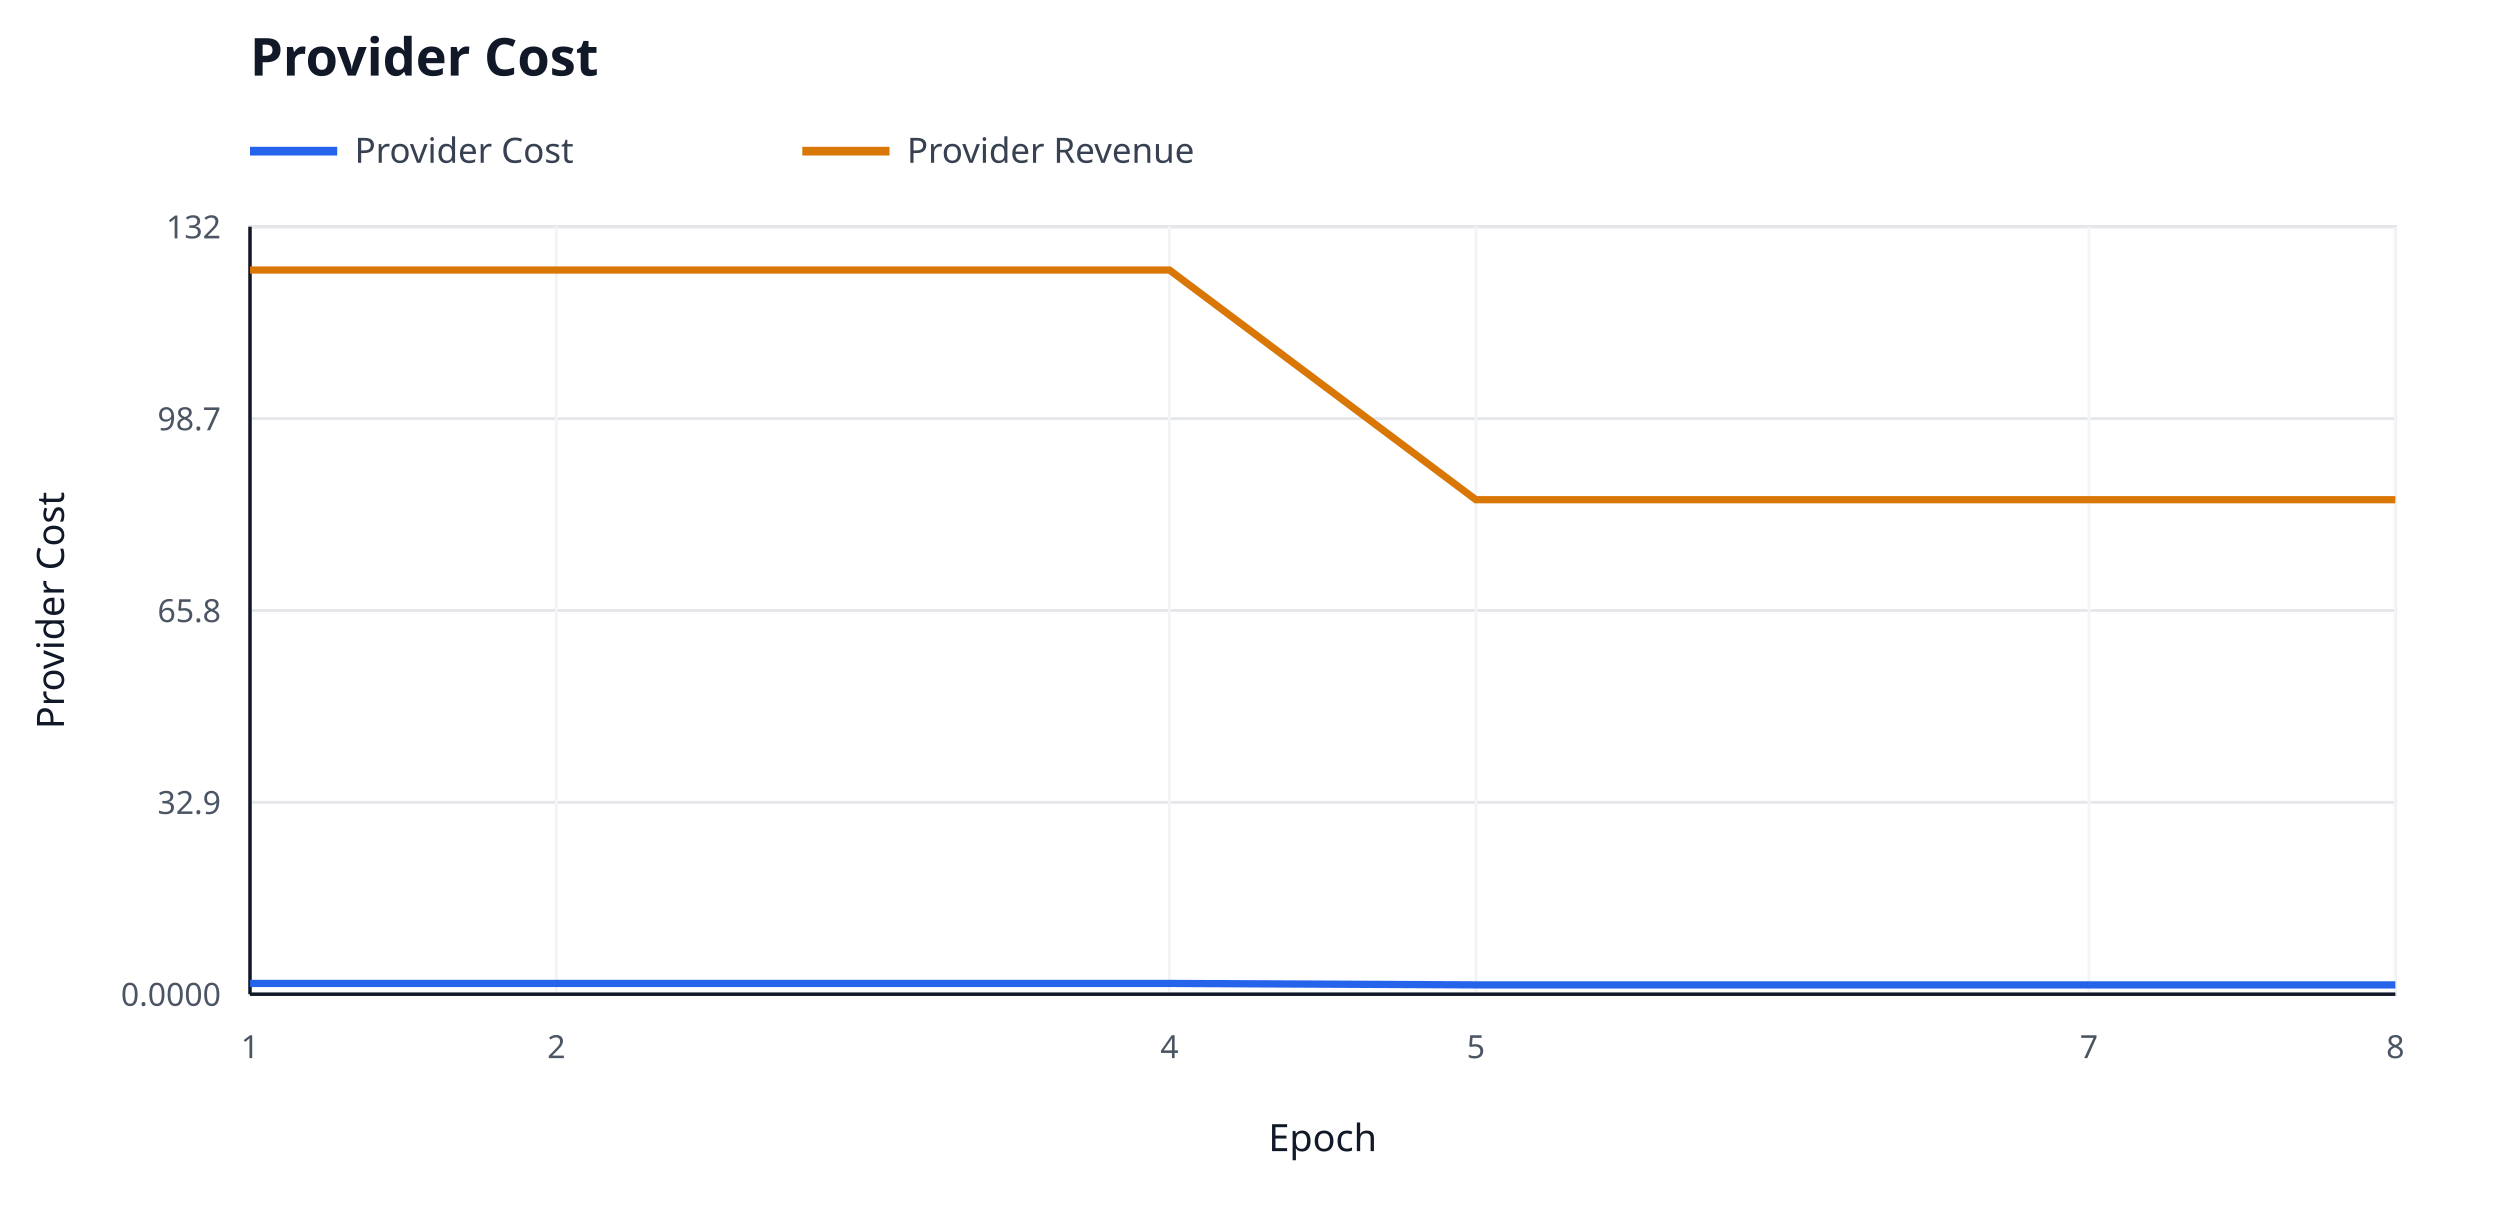
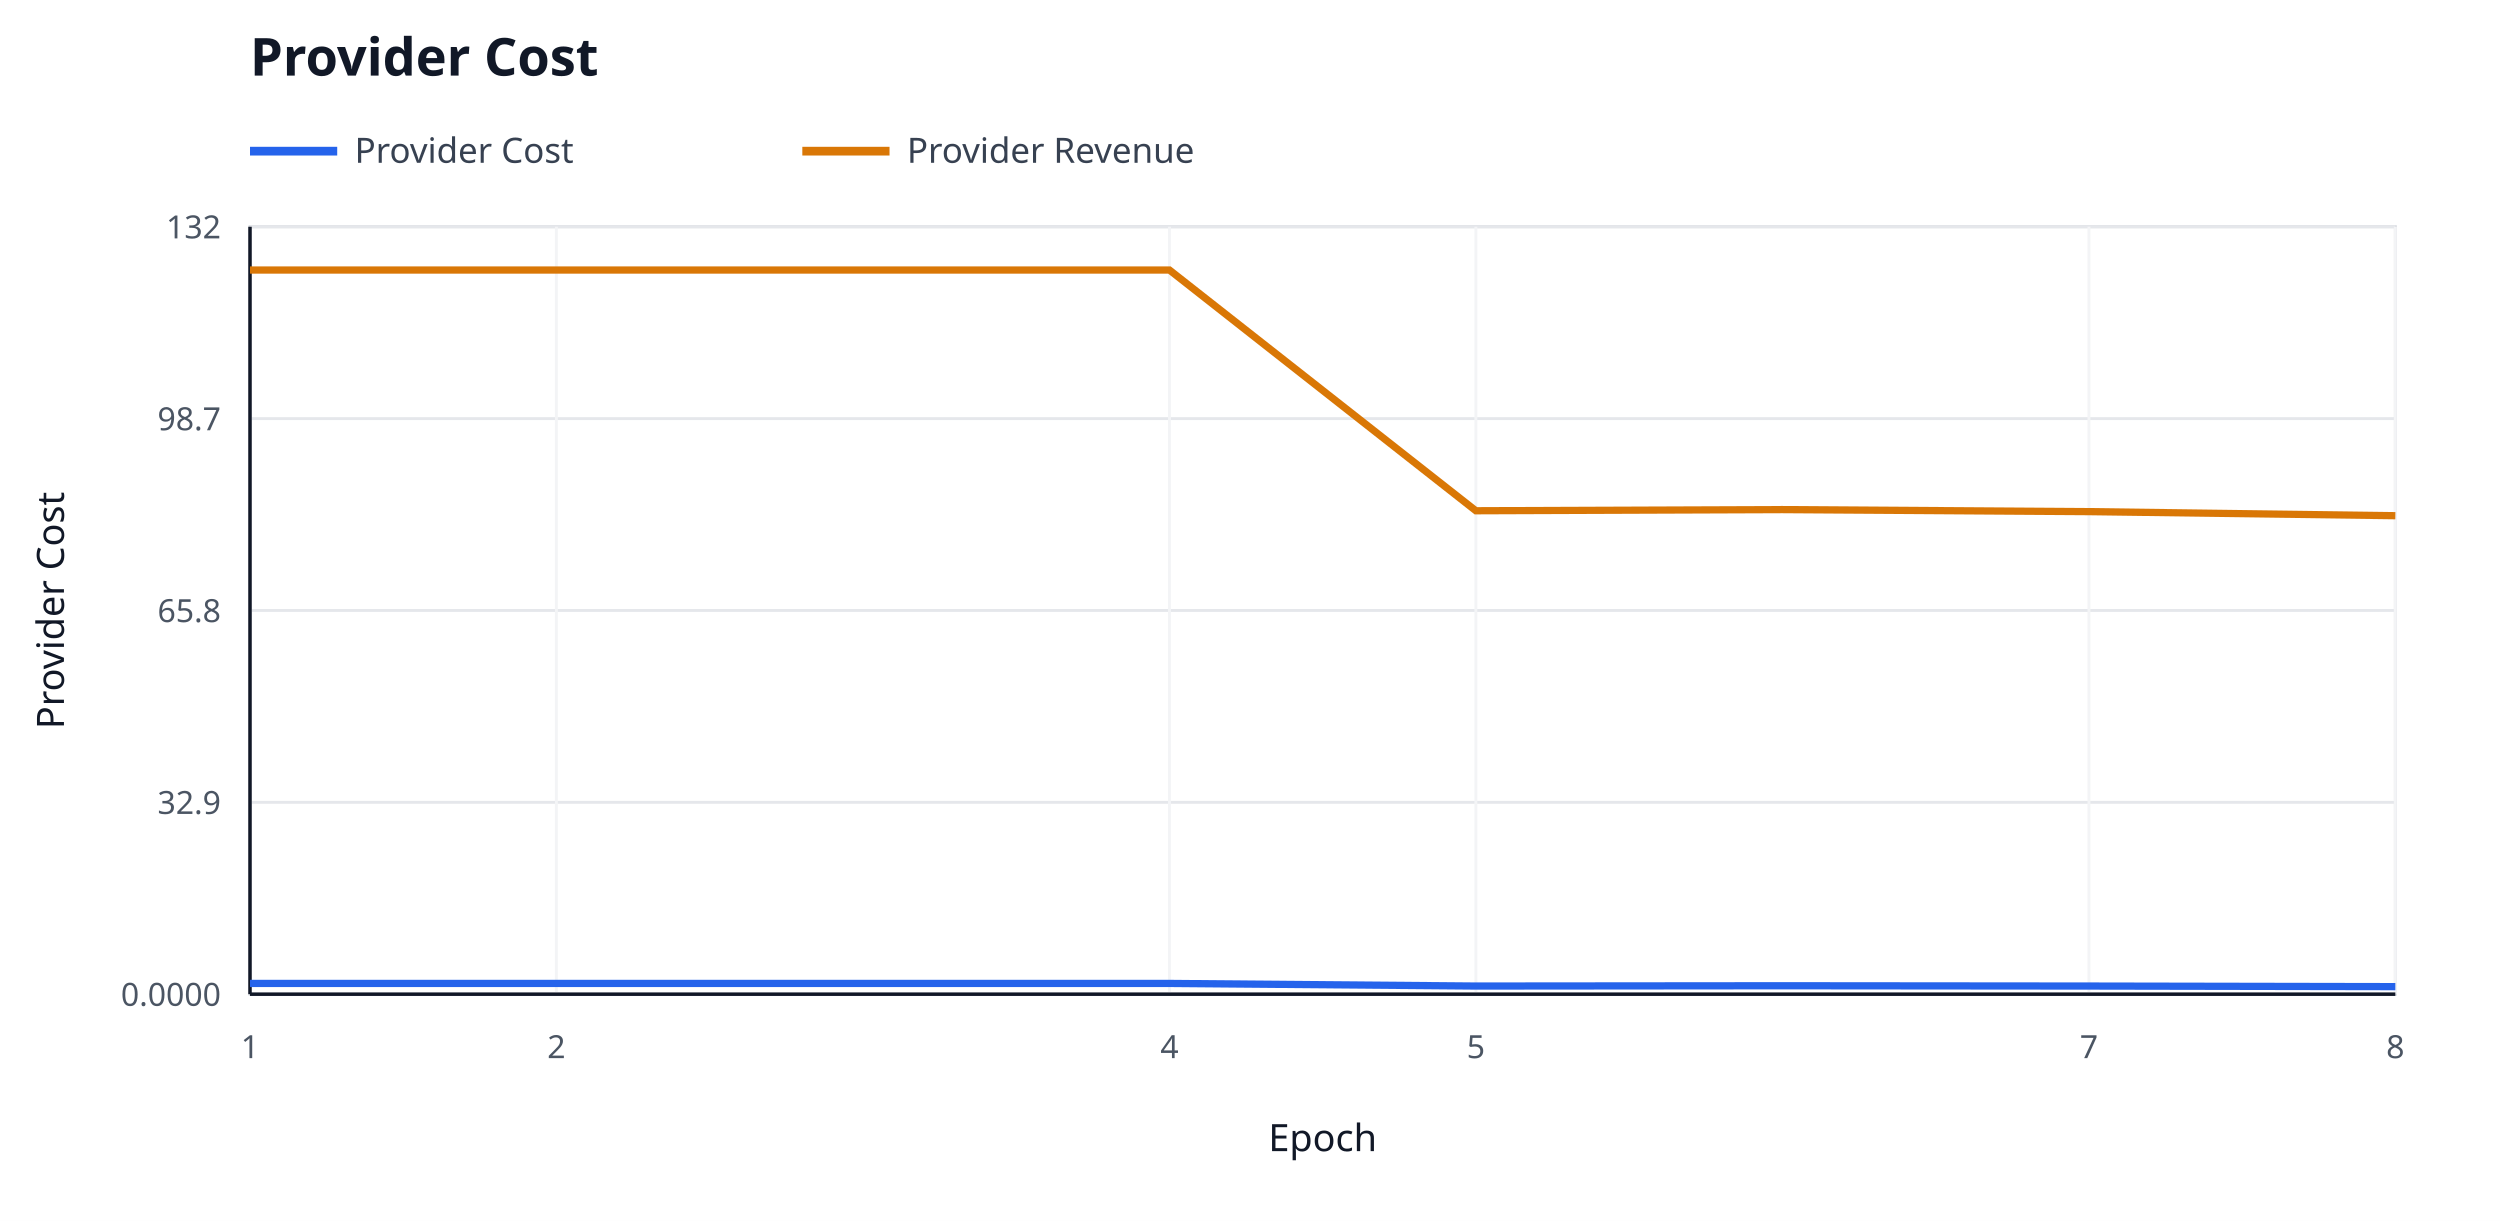
<svg xmlns="http://www.w3.org/2000/svg" width="860" height="420" viewBox="0 0 860 420">
  <rect width="100%" height="100%" fill="#ffffff" />
  <text x="86" y="26" font-family="sans-serif" font-size="18" font-weight="700" fill="#111827">Provider Cost</text>
  <line x1="86" y1="52" x2="116" y2="52" stroke="#2563eb" stroke-width="3" />
  <text x="122" y="56" font-family="sans-serif" font-size="12" fill="#374151">Provider Cost</text>
  <line x1="276" y1="52" x2="306" y2="52" stroke="#d97706" stroke-width="3" />
  <text x="312" y="56" font-family="sans-serif" font-size="12" fill="#374151">Provider Revenue</text>
  <rect x="86" y="78" width="738" height="264" fill="#ffffff" stroke="#d1d5db" />
  <line x1="86" y1="342.0" x2="824" y2="342.0" stroke="#e5e7eb" stroke-width="1" />
  <text x="76" y="346.0" font-family="sans-serif" font-size="11" text-anchor="end" fill="#4b5563">0.0000</text>
  <line x1="86" y1="276.0" x2="824" y2="276.0" stroke="#e5e7eb" stroke-width="1" />
  <text x="76" y="280.0" font-family="sans-serif" font-size="11" text-anchor="end" fill="#4b5563">32.9</text>
  <line x1="86" y1="210.0" x2="824" y2="210.0" stroke="#e5e7eb" stroke-width="1" />
  <text x="76" y="214.0" font-family="sans-serif" font-size="11" text-anchor="end" fill="#4b5563">65.8</text>
  <line x1="86" y1="144.0" x2="824" y2="144.0" stroke="#e5e7eb" stroke-width="1" />
  <text x="76" y="148.0" font-family="sans-serif" font-size="11" text-anchor="end" fill="#4b5563">98.7</text>
  <line x1="86" y1="78.0" x2="824" y2="78.0" stroke="#e5e7eb" stroke-width="1" />
  <text x="76" y="82.0" font-family="sans-serif" font-size="11" text-anchor="end" fill="#4b5563">132</text>
  <line x1="86.0" y1="78" x2="86.0" y2="342" stroke="#f3f4f6" stroke-width="1" />
  <text x="86.0" y="364" font-family="sans-serif" font-size="11" text-anchor="middle" fill="#4b5563">1</text>
  <line x1="191.4" y1="78" x2="191.4" y2="342" stroke="#f3f4f6" stroke-width="1" />
  <text x="191.4" y="364" font-family="sans-serif" font-size="11" text-anchor="middle" fill="#4b5563">2</text>
  <line x1="402.3" y1="78" x2="402.3" y2="342" stroke="#f3f4f6" stroke-width="1" />
  <text x="402.3" y="364" font-family="sans-serif" font-size="11" text-anchor="middle" fill="#4b5563">4</text>
  <line x1="507.7" y1="78" x2="507.7" y2="342" stroke="#f3f4f6" stroke-width="1" />
  <text x="507.7" y="364" font-family="sans-serif" font-size="11" text-anchor="middle" fill="#4b5563">5</text>
  <line x1="718.6" y1="78" x2="718.6" y2="342" stroke="#f3f4f6" stroke-width="1" />
  <text x="718.6" y="364" font-family="sans-serif" font-size="11" text-anchor="middle" fill="#4b5563">7</text>
  <line x1="824.0" y1="78" x2="824.0" y2="342" stroke="#f3f4f6" stroke-width="1" />
  <text x="824.0" y="364" font-family="sans-serif" font-size="11" text-anchor="middle" fill="#4b5563">8</text>
  <line x1="86" y1="342" x2="824" y2="342" stroke="#111827" stroke-width="1.2" />
  <line x1="86" y1="78" x2="86" y2="342" stroke="#111827" stroke-width="1.2" />
  <text x="455.0" y="396" font-family="sans-serif" font-size="13" text-anchor="middle" fill="#111827">Epoch</text>
  <text transform="translate(22 210.0) rotate(-90)" font-family="sans-serif" font-size="13" text-anchor="middle" fill="#111827">Provider Cost</text>
-   <polyline fill="none" stroke="#2563eb" stroke-width="2.5" points="86.0,338.3 191.4,338.3 296.9,338.3 402.3,338.3 507.7,338.8 613.1,338.8 718.6,338.8 824.0,338.8" />
-   <polyline fill="none" stroke="#d97706" stroke-width="2.5" points="86.0,92.9 191.4,92.9 296.9,92.9 402.3,92.9 507.7,171.9 613.1,171.9 718.6,171.9 824.0,171.9" />
+   <polyline fill="none" stroke="#2563eb" stroke-width="2.5" points="86.0,338.3 191.4,338.3 296.9,338.3 402.3,338.3 507.7,339.2 613.1,339.1 718.6,339.2 824.0,339.4" />
+   <polyline fill="none" stroke="#d97706" stroke-width="2.5" points="86.0,92.9 191.4,92.9 296.9,92.9 402.3,92.9 507.7,175.7 613.1,175.3 718.6,176.0 824.0,177.4" />
</svg>
